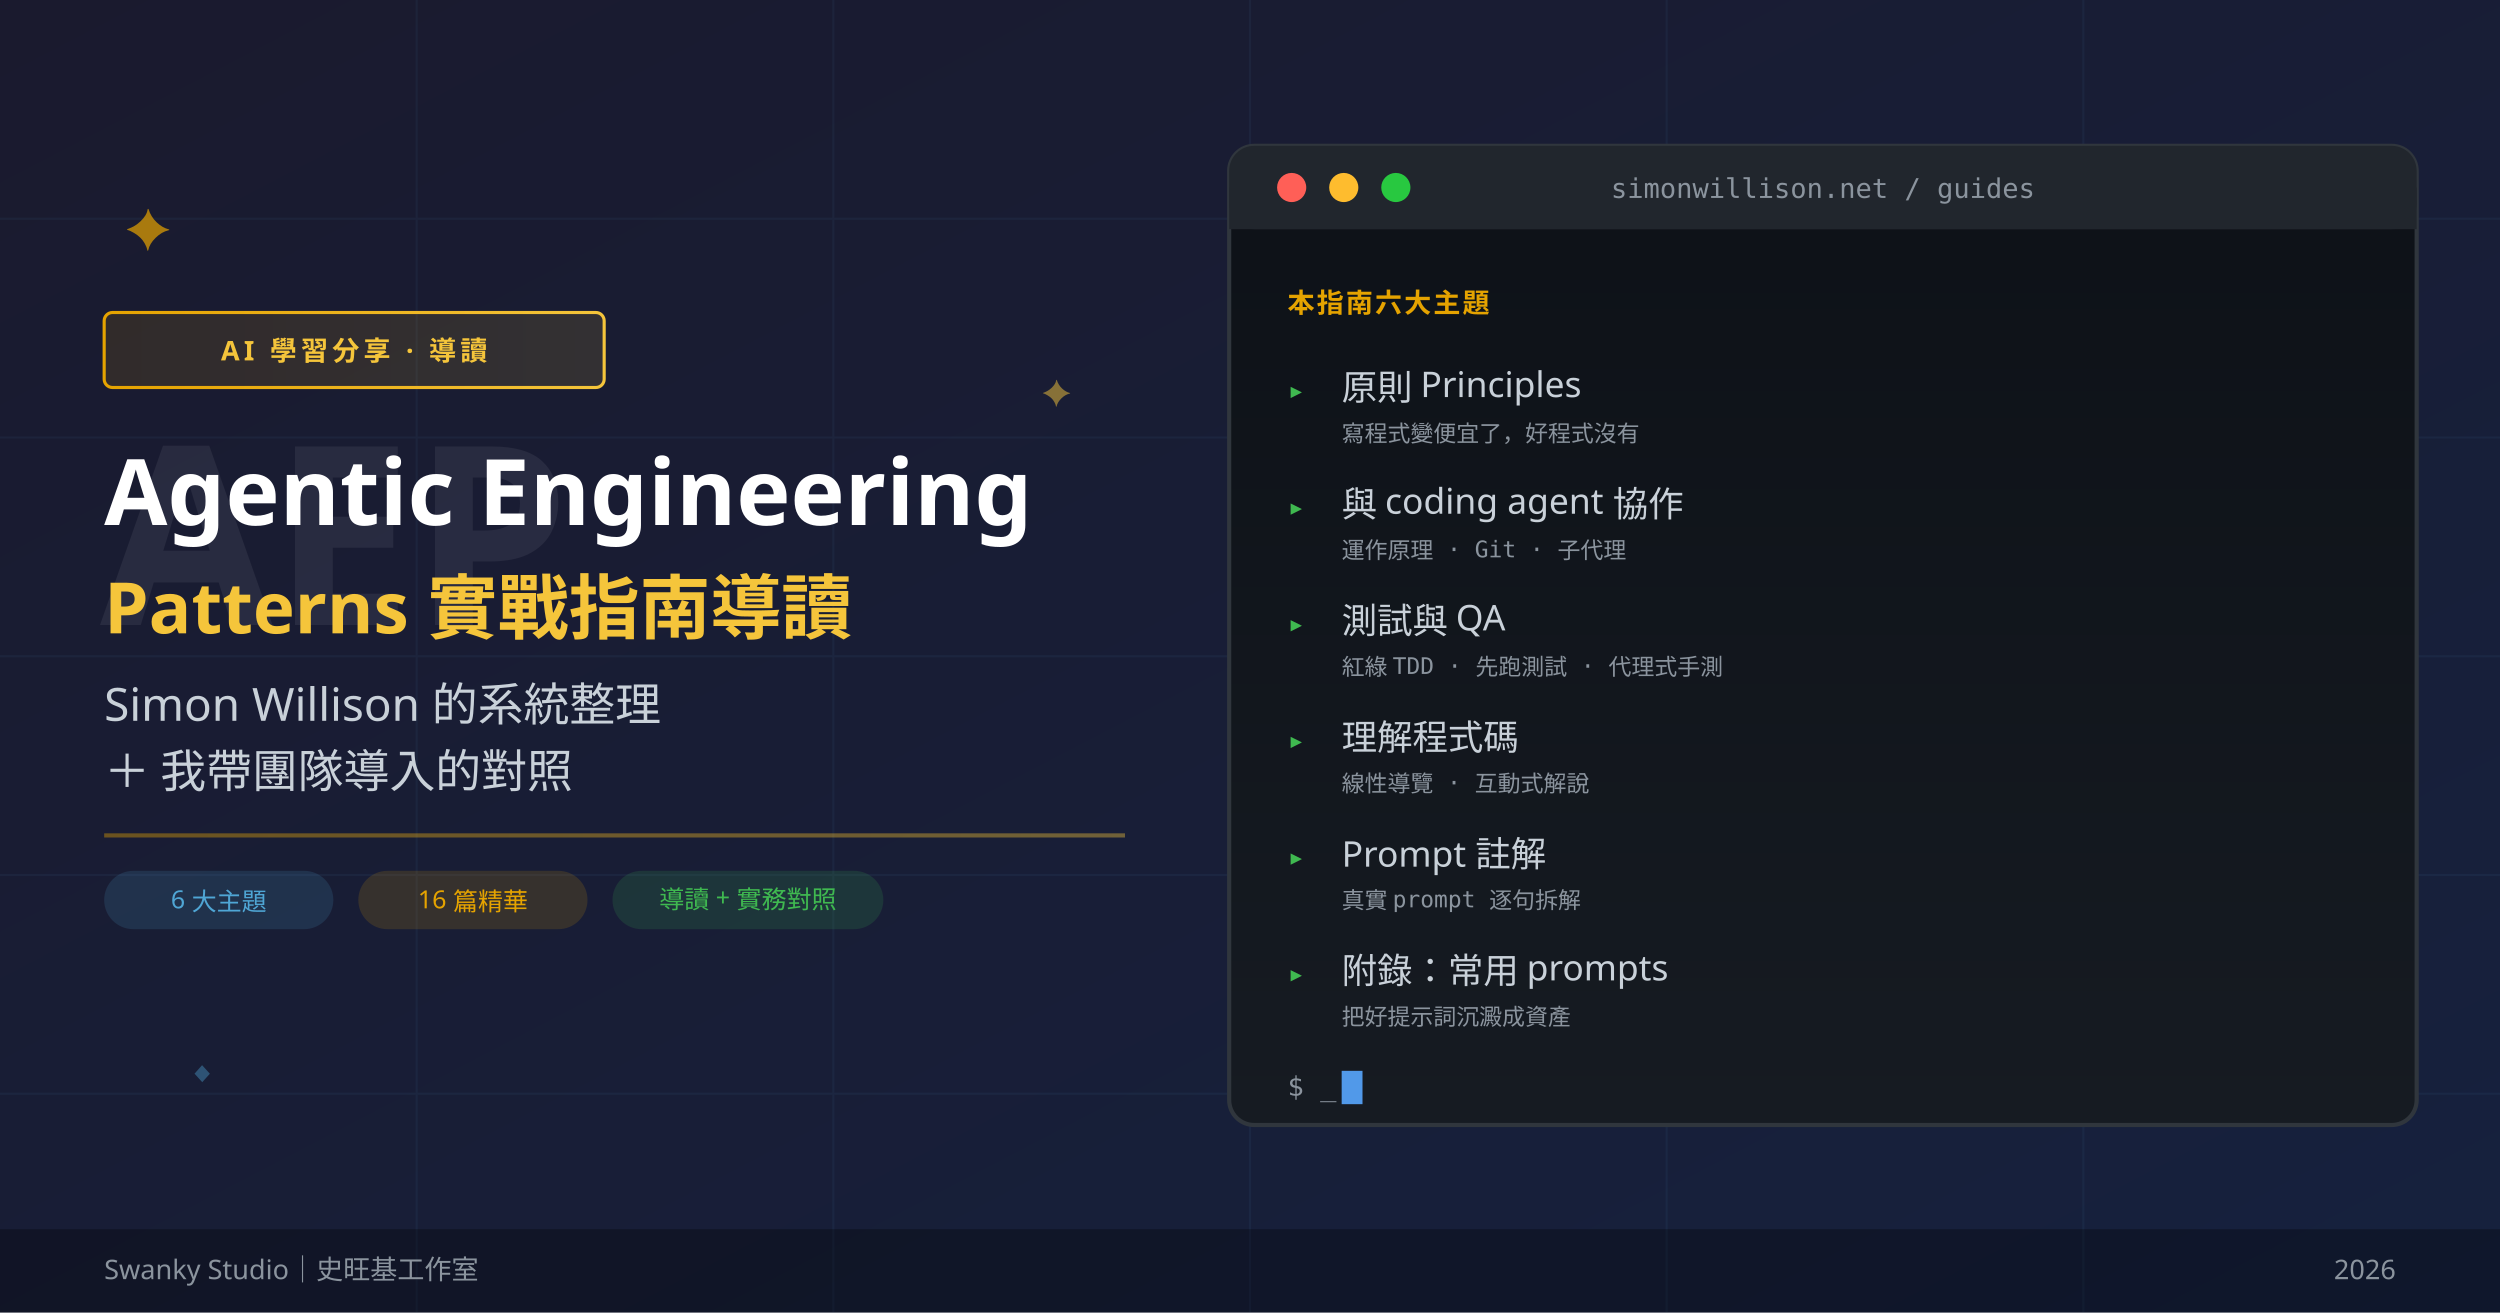
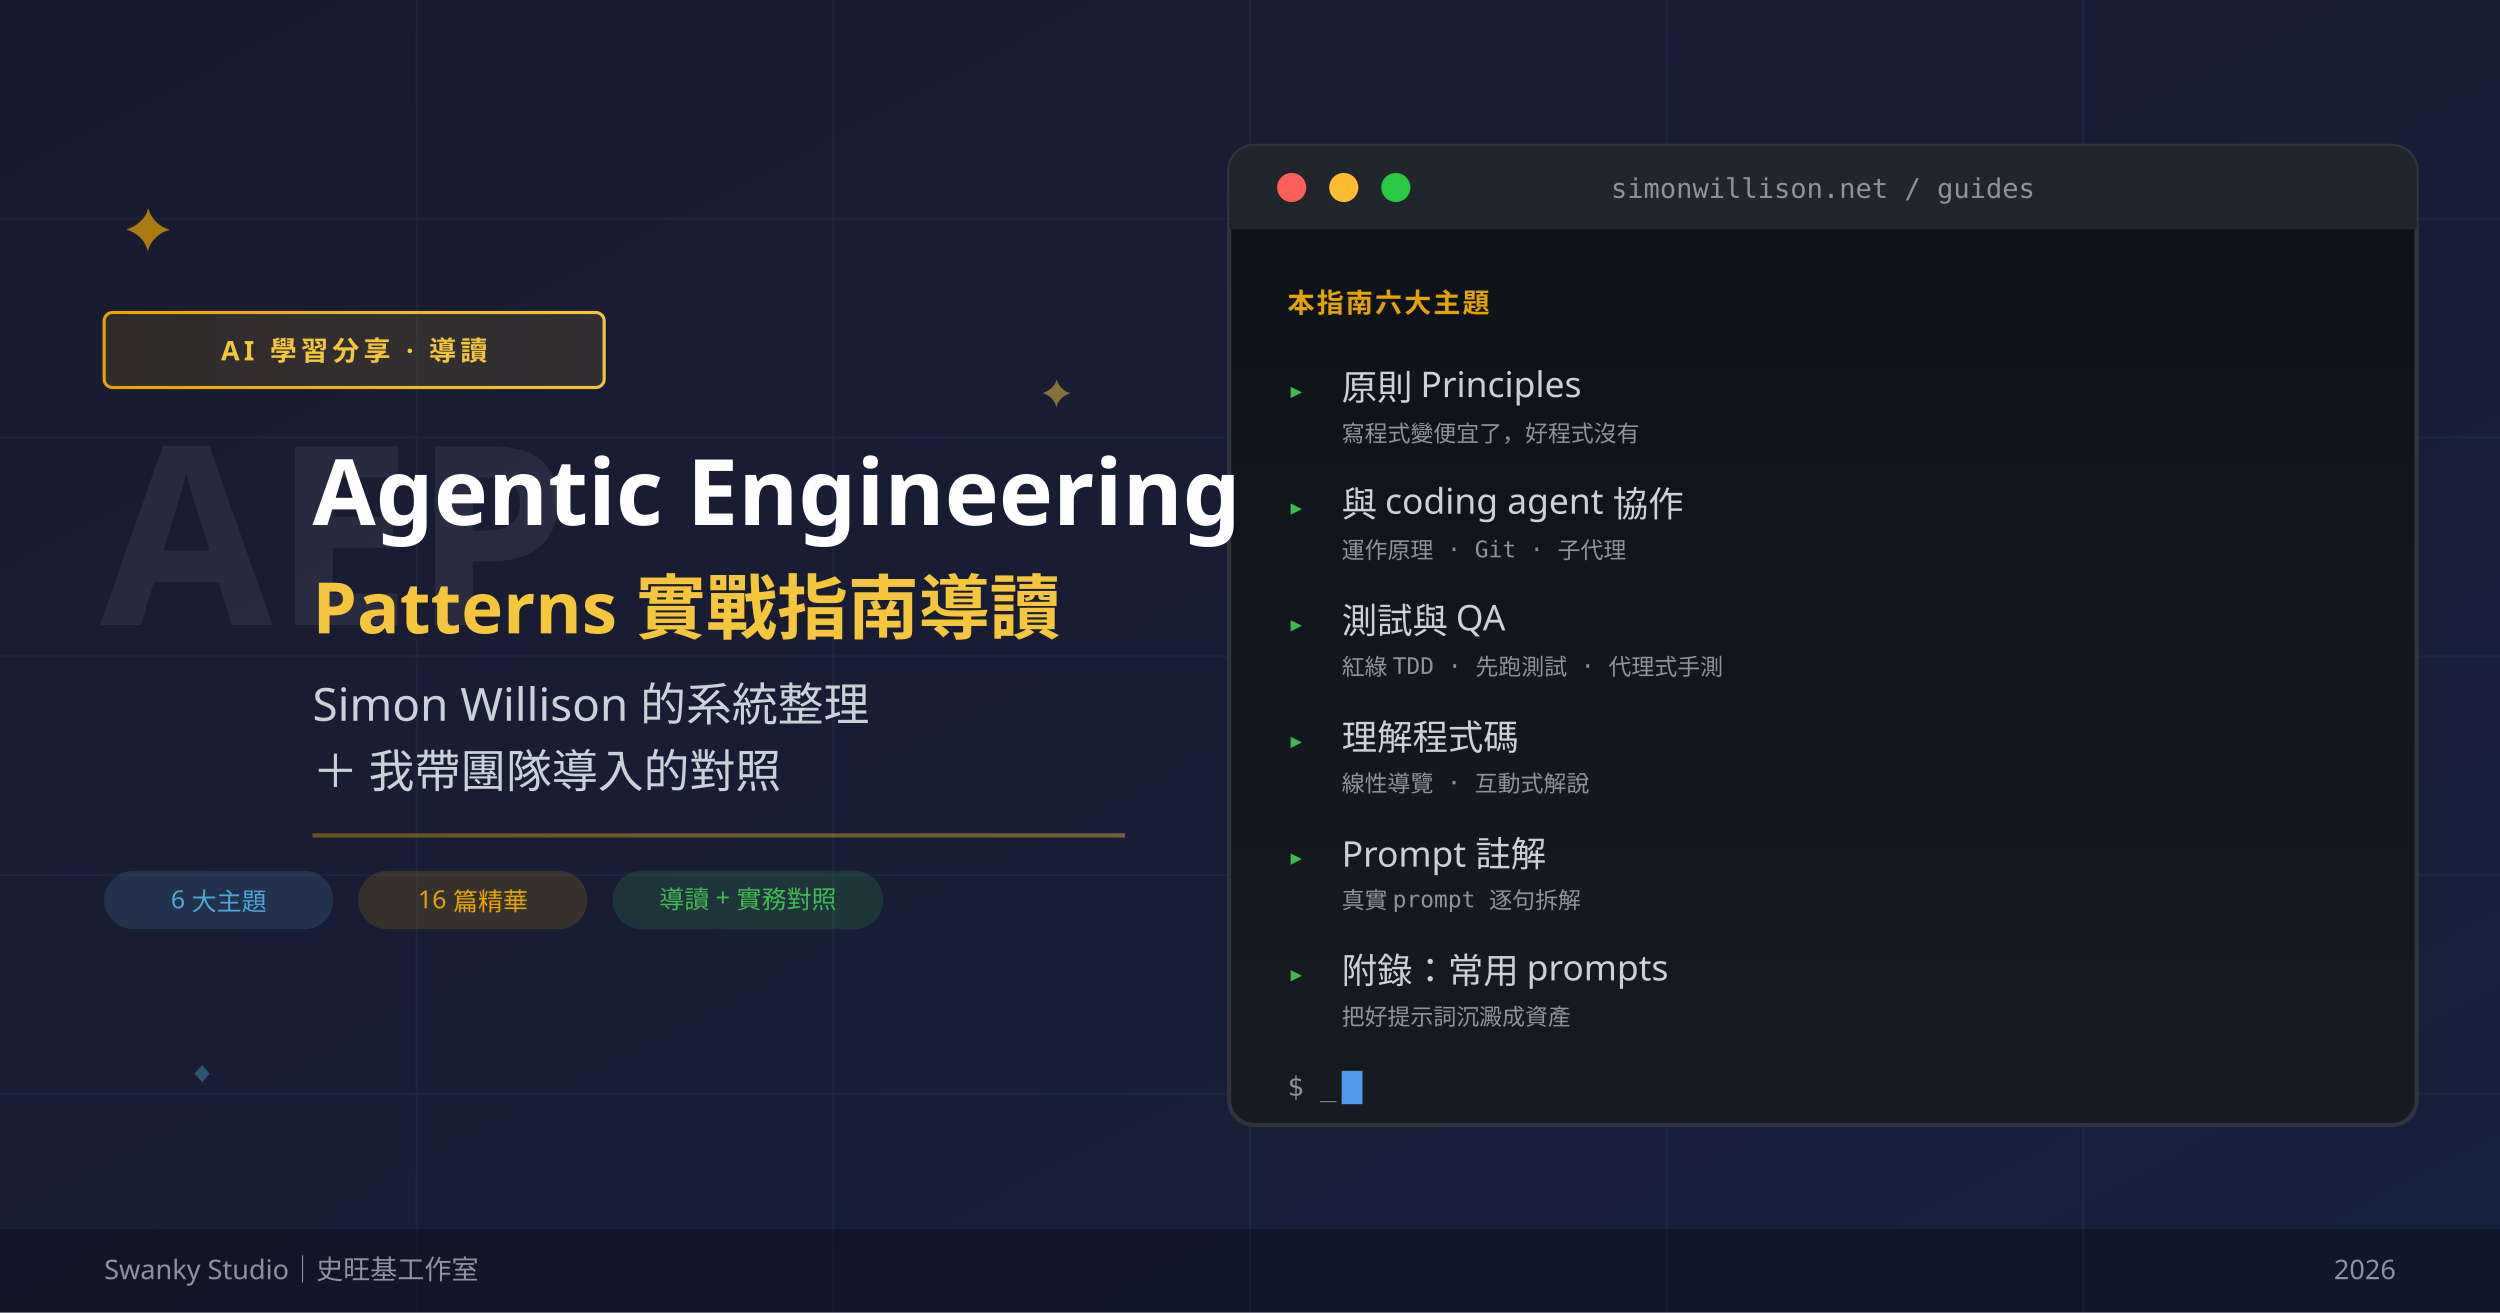
<svg xmlns="http://www.w3.org/2000/svg" viewBox="0 0 1200 630" width="1200" height="630">
  <defs>
    <linearGradient id="bg" x1="0%" y1="0%" x2="100%" y2="100%">
      <stop offset="0%" style="stop-color:#1a1a2e;stop-opacity:1" />
      <stop offset="100%" style="stop-color:#16213e;stop-opacity:1" />
    </linearGradient>
    <linearGradient id="gold" x1="0%" y1="0%" x2="100%" y2="0%">
      <stop offset="0%" style="stop-color:#E5A300;stop-opacity:1" />
      <stop offset="100%" style="stop-color:#F5C53B;stop-opacity:1" />
    </linearGradient>
    <linearGradient id="termGrad" x1="0%" y1="0%" x2="0%" y2="100%">
      <stop offset="0%" style="stop-color:#0d1117;stop-opacity:1" />
      <stop offset="100%" style="stop-color:#161b22;stop-opacity:1" />
    </linearGradient>
  </defs>
  <rect width="1200" height="630" fill="url(#bg)" />
  <g opacity="0.06" stroke="#4fa6d5" stroke-width="1">
    <line x1="0" y1="105" x2="1200" y2="105" />
    <line x1="0" y1="210" x2="1200" y2="210" />
    <line x1="0" y1="315" x2="1200" y2="315" />
    <line x1="0" y1="420" x2="1200" y2="420" />
    <line x1="0" y1="525" x2="1200" y2="525" />
    <line x1="200" y1="0" x2="200" y2="630" />
    <line x1="400" y1="0" x2="400" y2="630" />
    <line x1="600" y1="0" x2="600" y2="630" />
    <line x1="800" y1="0" x2="800" y2="630" />
    <line x1="1000" y1="0" x2="1000" y2="630" />
  </g>
  <rect x="590" y="70" width="570" height="470" rx="12" ry="12" fill="url(#termGrad)" stroke="#30363d" stroke-width="2" />
  <rect x="590" y="70" width="570" height="40" rx="12" ry="12" fill="#21262d" />
  <rect x="590" y="90" width="570" height="20" fill="#21262d" />
  <circle cx="620" cy="90" r="7" fill="#ff5f57" />
  <circle cx="645" cy="90" r="7" fill="#febc2e" />
  <circle cx="670" cy="90" r="7" fill="#28c840" />
  <text x="875" y="95" font-family="monospace" font-size="13" fill="#8b949e" text-anchor="middle">simonwillison.net / guides</text>
  <text x="618" y="150" font-family="sans-serif" font-size="13" fill="#E5A300" font-weight="bold" letter-spacing="1">本指南六大主題</text>
  <text x="618" y="192" font-family="monospace" font-size="14" fill="#3fb950">▸</text>
  <text x="644" y="192" font-family="sans-serif" font-size="17" fill="#c9d1d9">原則 Principles</text>
  <text x="644" y="212" font-family="monospace" font-size="11" fill="#8b949e">寫程式變便宜了，好程式沒有</text>
  <text x="618" y="248" font-family="monospace" font-size="14" fill="#3fb950">▸</text>
  <text x="644" y="248" font-family="sans-serif" font-size="17" fill="#c9d1d9">與 coding agent 協作</text>
  <text x="644" y="268" font-family="monospace" font-size="11" fill="#8b949e">運作原理 · Git · 子代理</text>
  <text x="618" y="304" font-family="monospace" font-size="14" fill="#3fb950">▸</text>
  <text x="644" y="304" font-family="sans-serif" font-size="17" fill="#c9d1d9">測試與 QA</text>
  <text x="644" y="324" font-family="monospace" font-size="11" fill="#8b949e">紅綠 TDD · 先跑測試 · 代理式手測</text>
  <text x="618" y="360" font-family="monospace" font-size="14" fill="#3fb950">▸</text>
  <text x="644" y="360" font-family="sans-serif" font-size="17" fill="#c9d1d9">理解程式碼</text>
  <text x="644" y="380" font-family="monospace" font-size="11" fill="#8b949e">線性導覽 · 互動式解說</text>
  <text x="618" y="416" font-family="monospace" font-size="14" fill="#3fb950">▸</text>
  <text x="644" y="416" font-family="sans-serif" font-size="17" fill="#c9d1d9">Prompt 註解</text>
  <text x="644" y="436" font-family="monospace" font-size="11" fill="#8b949e">真實 prompt 逐句拆解</text>
  <text x="618" y="472" font-family="monospace" font-size="14" fill="#3fb950">▸</text>
  <text x="644" y="472" font-family="sans-serif" font-size="17" fill="#c9d1d9">附錄：常用 prompts</text>
  <text x="644" y="492" font-family="monospace" font-size="11" fill="#8b949e">把好提示詞沉澱成資產</text>
  <rect x="644" y="514" width="10" height="16" fill="#58a6ff" opacity="0.9">
    <animate attributeName="opacity" values="0.9;0;0.9" dur="1s" repeatCount="indefinite" />
  </rect>
  <text x="618" y="526" font-family="monospace" font-size="13" fill="#8b949e">$ _</text>
  <text x="60" y="120" font-size="28" fill="#E5A300" opacity="0.7">✦</text>
  <text x="500" y="195" font-size="18" fill="#F5C53B" opacity="0.5">✦</text>
  <text x="90" y="520" font-size="14" fill="#4fa6d5" opacity="0.4">◆</text>
  <rect x="50" y="150" width="240" height="36" rx="4" fill="url(#gold)" opacity="0.12" />
  <rect x="50" y="150" width="240" height="36" rx="4" fill="none" stroke="url(#gold)" stroke-width="1.5" />
  <text x="170" y="173" font-family="sans-serif" font-size="13" font-weight="bold" fill="#F5C53B" text-anchor="middle" letter-spacing="2">AI 學習分享 · 導讀</text>
  <text x="48" y="300" font-family="sans-serif" font-size="120" font-weight="bold" fill="#ffffff" opacity="0.07">AEP</text>
-   <text x="50" y="252" font-family="sans-serif" font-size="44" font-weight="bold" fill="#ffffff">Agentic Engineering</text>
-   <text x="50" y="304" font-family="sans-serif" font-size="34" font-weight="bold" fill="#F5C53B">Patterns 實戰指南導讀</text>
-   <text x="50" y="346" font-family="sans-serif" font-size="22" fill="#c9d1d9">Simon Willison 的系統整理</text>
-   <text x="50" y="378" font-family="sans-serif" font-size="22" fill="#c9d1d9">＋ 我帶團隊導入的對照</text>
-   <rect x="50" y="400" width="490" height="2" fill="url(#gold)" opacity="0.4" />
+   <text x="150" y="252" font-family="sans-serif" font-size="44" font-weight="bold" fill="#ffffff">Agentic Engineering</text>
+   <text x="150" y="304" font-family="sans-serif" font-size="34" font-weight="bold" fill="#F5C53B">Patterns 實戰指南導讀</text>
+   <text x="150" y="346" font-family="sans-serif" font-size="22" fill="#c9d1d9">Simon Willison 的系統整理</text>
+   <text x="150" y="378" font-family="sans-serif" font-size="22" fill="#c9d1d9">＋ 我帶團隊導入的對照</text>
+   <rect x="150" y="400" width="390" height="2" fill="url(#gold)" opacity="0.4" />
  <rect x="50" y="418" width="110" height="28" rx="14" fill="#4fa6d5" opacity="0.15" />
  <text x="105" y="436" font-family="sans-serif" font-size="12" fill="#4fa6d5" text-anchor="middle">6 大主題</text>
  <rect x="172" y="418" width="110" height="28" rx="14" fill="#E5A300" opacity="0.15" />
  <text x="227" y="436" font-family="sans-serif" font-size="12" fill="#E5A300" text-anchor="middle">16 篇精華</text>
  <rect x="294" y="418" width="130" height="28" rx="14" fill="#3fb950" opacity="0.15" />
  <text x="359" y="436" font-family="sans-serif" font-size="12" fill="#3fb950" text-anchor="middle">導讀 + 實務對照</text>
  <rect x="0" y="590" width="1200" height="40" fill="#000000" opacity="0.3" />
  <text x="50" y="614" font-family="sans-serif" font-size="13" fill="#8b949e">Swanky Studio｜史旺基工作室</text>
  <text x="1150" y="614" font-family="sans-serif" font-size="13" fill="#8b949e" text-anchor="end">2026</text>
</svg>
